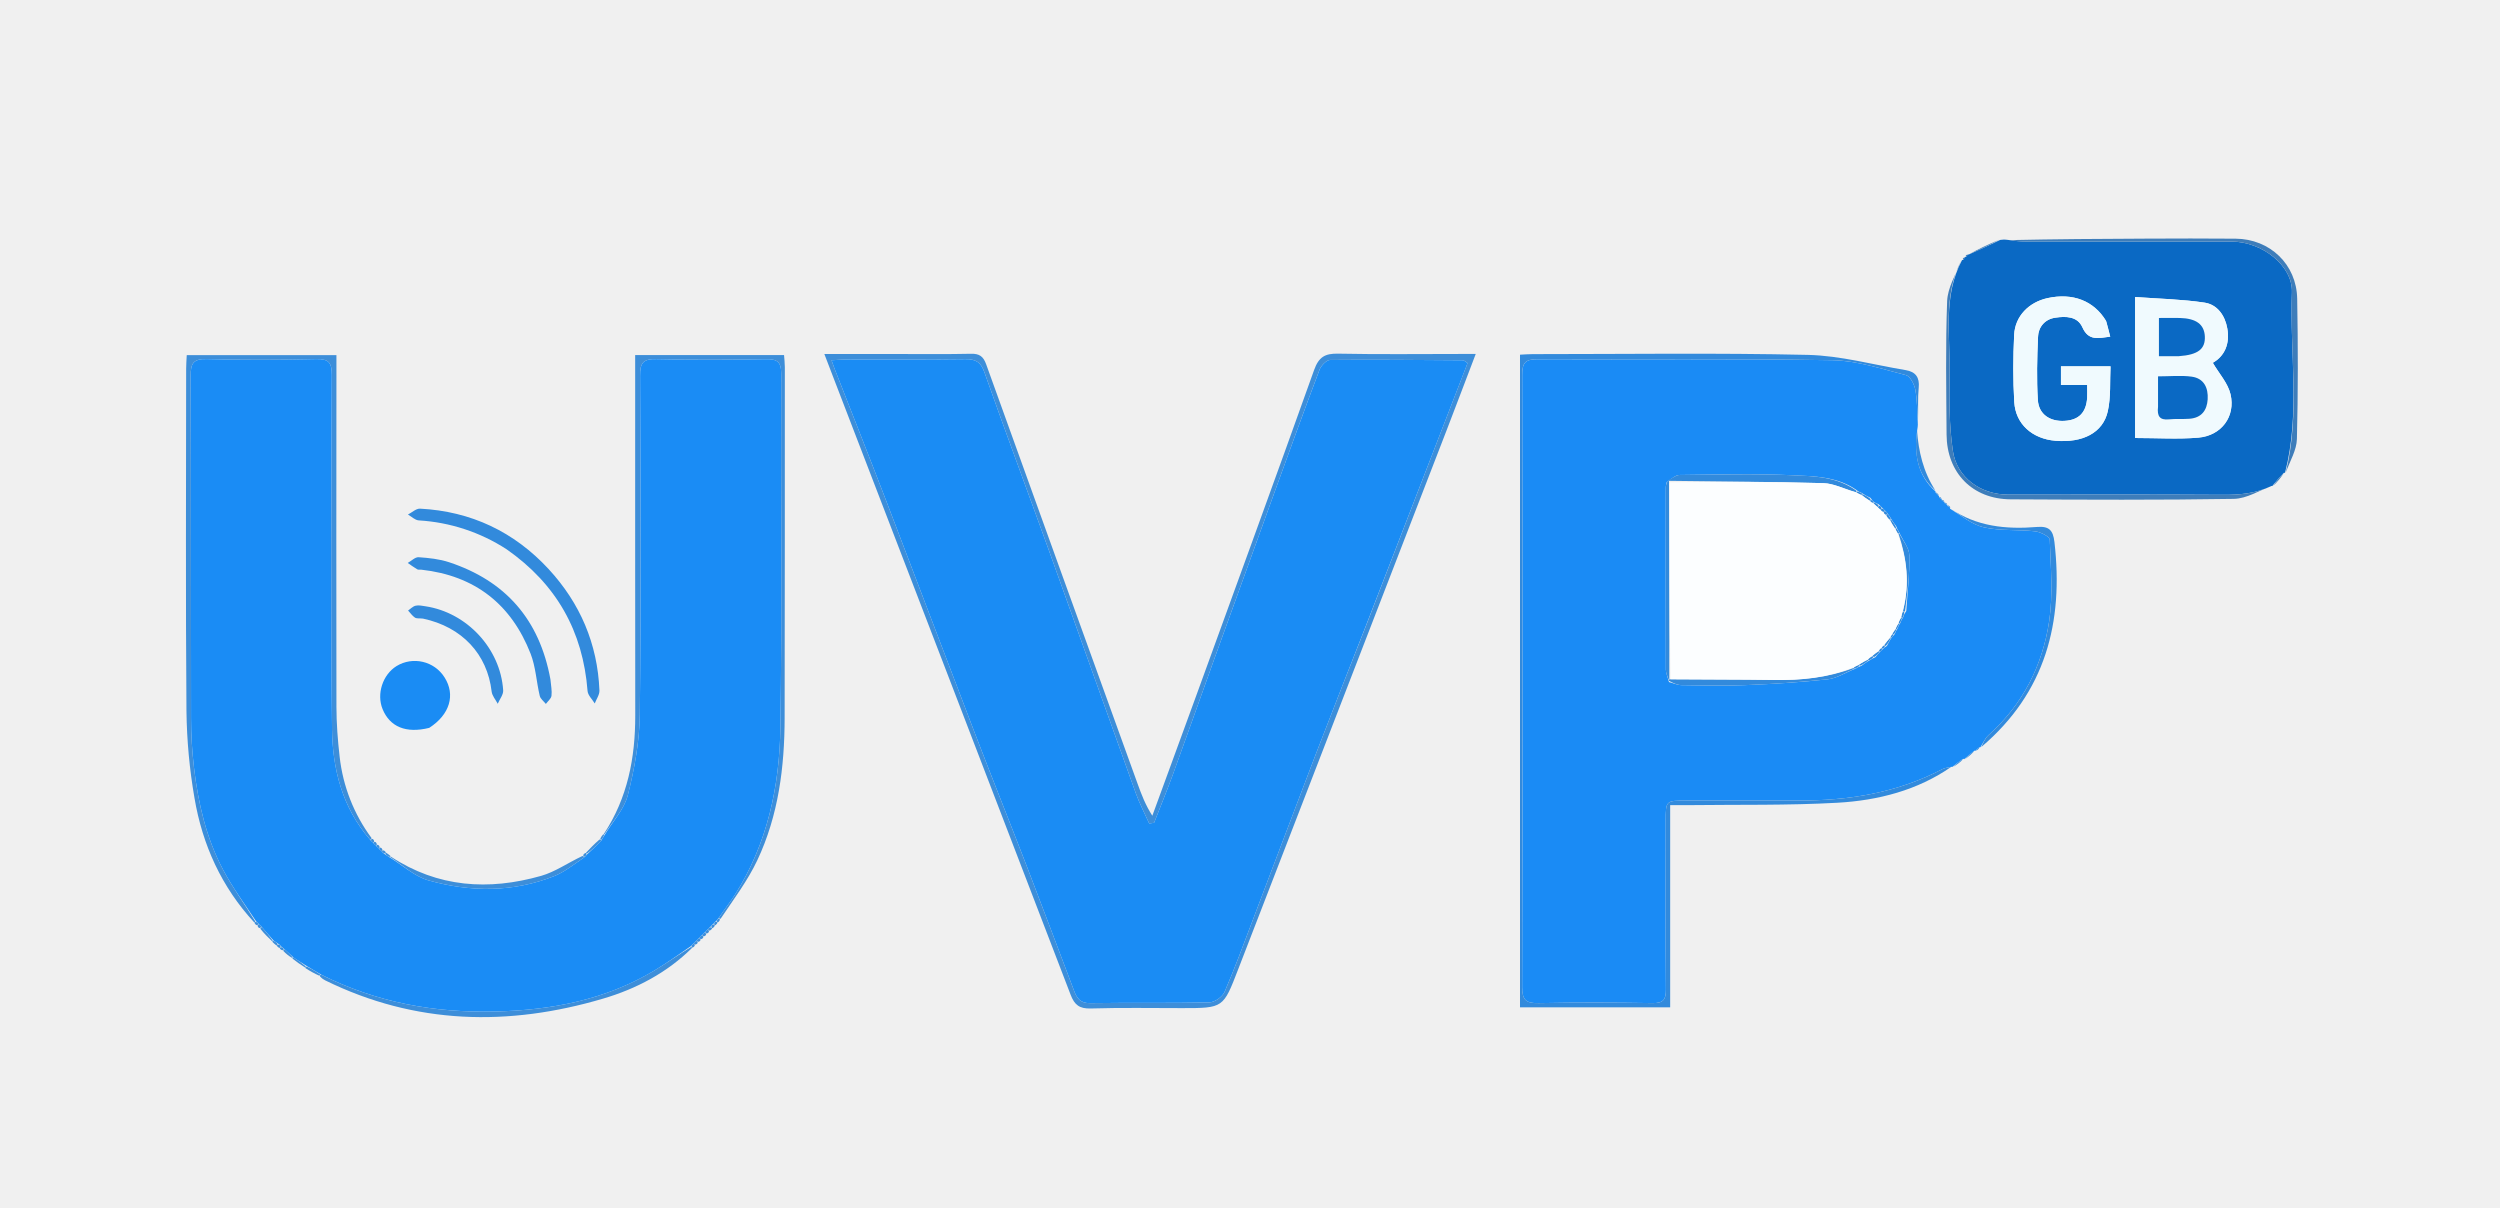
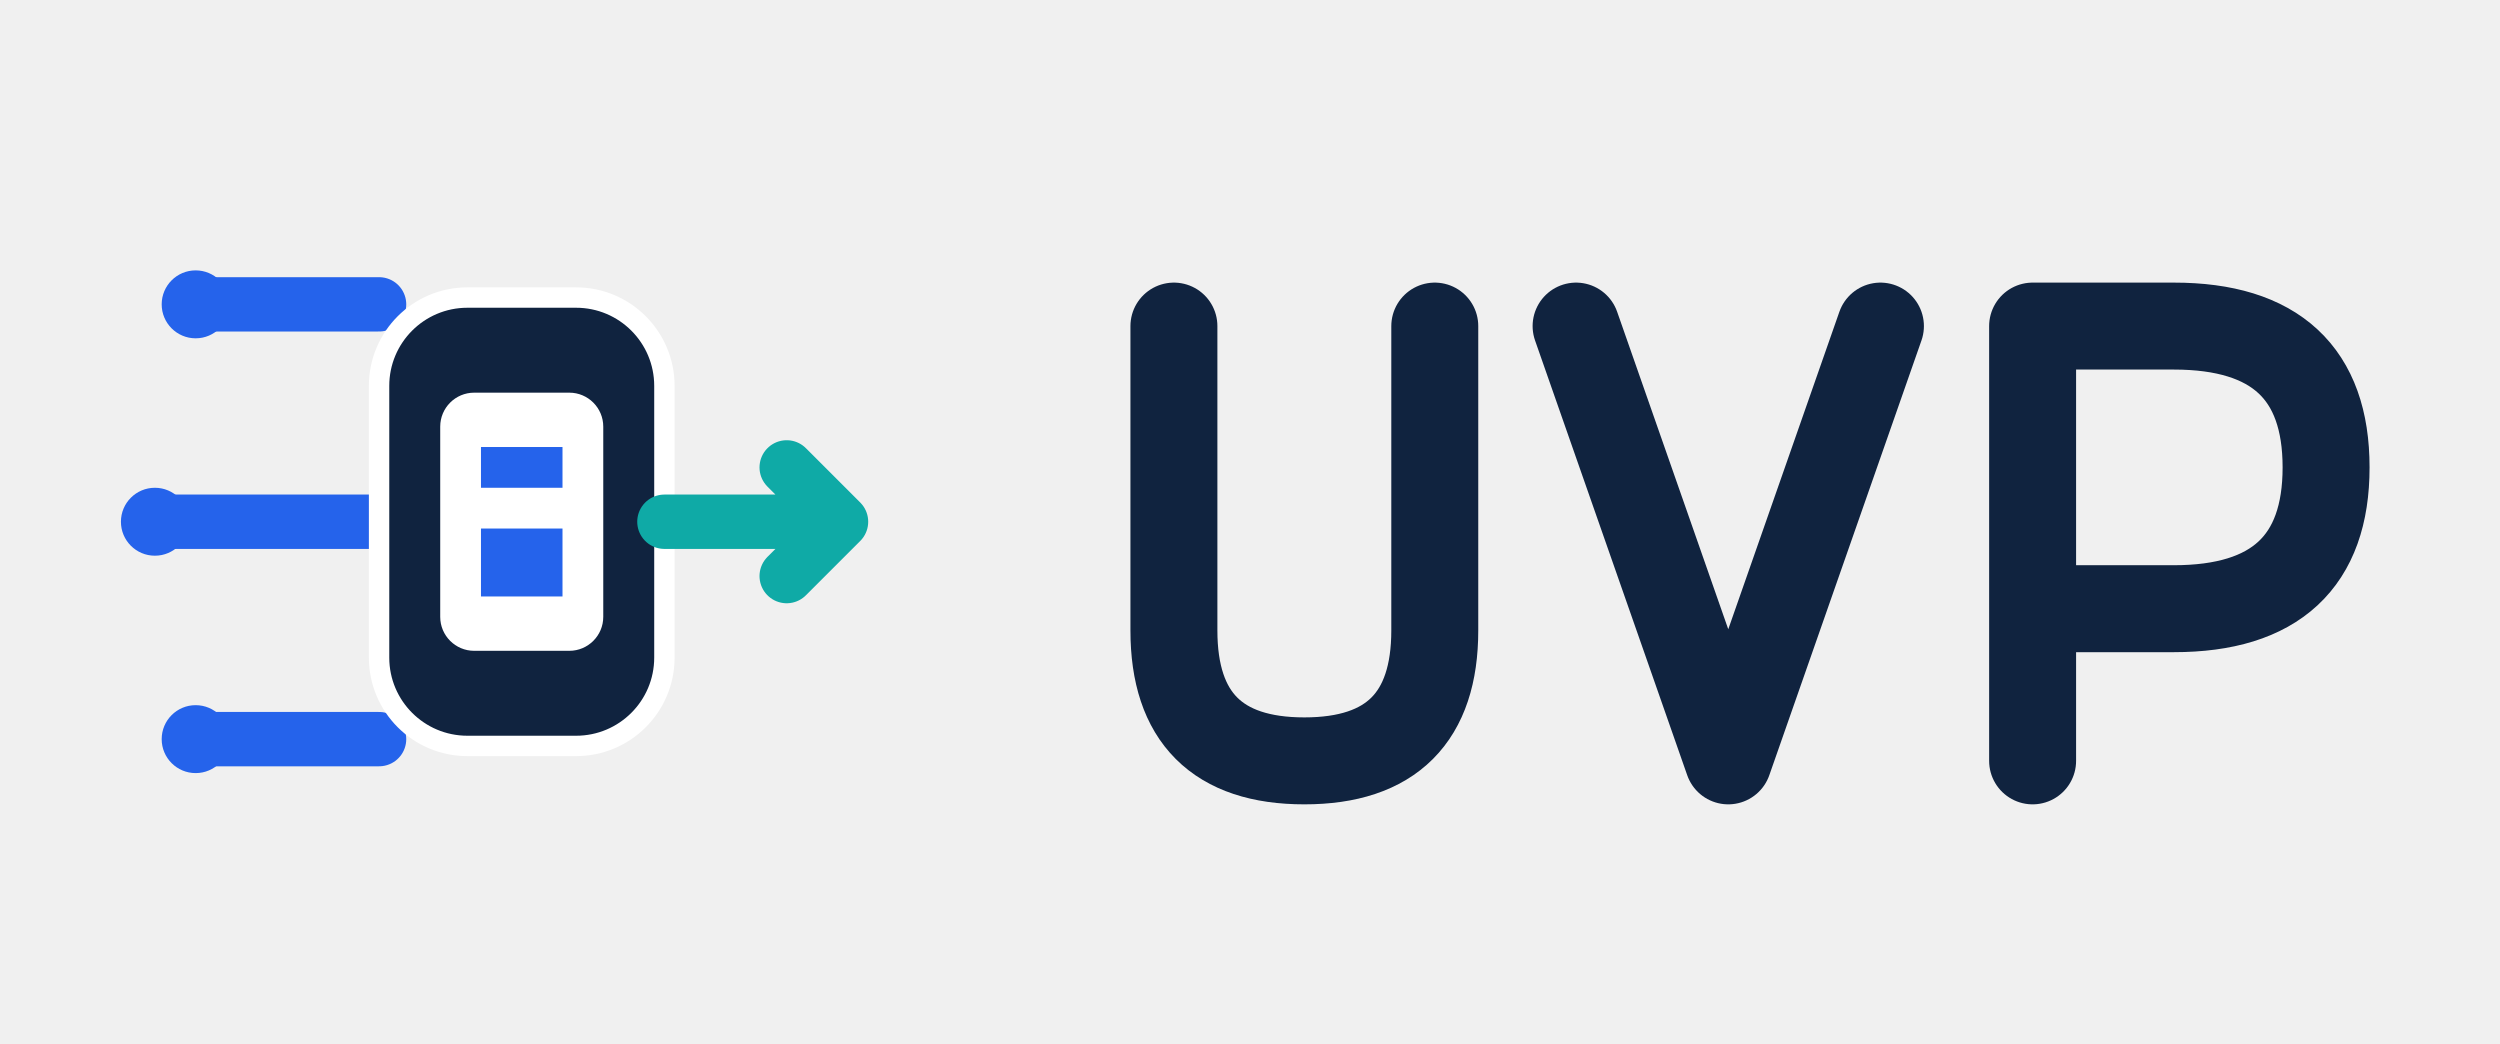
- <svg xmlns="http://www.w3.org/2000/svg" xml:space="preserve" viewBox="110 270 890 430">
-   <path fill="#1a8bf5" d="M792.71 419.97c.05.77.1 1.54-.16 3.01-1.19 8.81.07 16.24 6.52 22 0 0-.07.01-.04.31.46.68.9 1.05 1.35 1.43 0 0-.12.08-.1.31.37.4.7.56 1.03.72 0 0-.12.08-.07.3.4.4.73.55 1.06.7 0 0-.12.08-.06.31.4.38.73.54 1.06.7 0 0-.12.06-.06.3.4.36.75.5 1.1.63 0 0-.22.13-.12.4 4.07 2.48 7.8 5.7 12.06 6.65 5.88 1.32 12.17.73 18.23 1.42 1.9.21 5.16 1.87 5.2 2.96.34 9.7 1.22 19.6-.22 29.1-2.38 15.74-9.39 29.58-21.53 40.43-1.28 1.14-1.98 2.9-2.95 4.38 0 0-.01-.03-.32-.01-.7.45-1.08.88-1.47 1.3 0 0-.06-.11-.34-.08-1.42 1.04-2.55 2.06-3.68 3.07 0 0-.06-.17-.34-.17a41 41 0 0 0-3.85 2.9s0-.04-.37-.05c-1.32.27-2.34.4-3.2.84-16.12 8.46-33.47 11.23-51.44 11.17-13.16-.04-26.32 0-39.48 0-7.53 0-7.53 0-7.53 7.3 0 20-.09 39.98.07 59.97.03 3.7-1.02 4.88-4.79 4.83-13.49-.21-26.98-.26-40.47.01-4.48.1-5.92-1.03-5.91-5.75q.23-108.94.02-217.87c-.01-4.38 1.1-5.63 5.55-5.6 34.97.18 69.96-.25 104.93.35 8.76.15 17.52 3.12 26.15 5.31 1.48.38 2.93 3.23 3.3 5.14.7 3.68.63 7.52.87 11.28m-12.2 80.9c.25-.22.44-.47 1.24-.93.46-.94.93-1.88 1.78-3.1.24-.2.42-.46 1-1.12.2-.54.4-1.08 1.03-2.01.19-.54.38-1.08 1-2 .19-.54.37-1.08.99-2.02.16-.55.33-1.1 1.08-2.16.43-6.63 1.26-13.26 1.1-19.87-.06-2.63-2.33-5.2-3.71-8.35a9 9 0 0 1-1-2.02c-.62-.81-1.25-1.62-2-2.99-.33-.45-.65-.9-1.21-1.77-.2-.27-.45-.46-1-1-.2-.26-.45-.45-1-1-.2-.26-.46-.45-1.1-1.05-.53-.2-1.07-.4-1.87-1-.2-.24-.45-.43-.9-1.22a21 21 0 0 1-3.23-1.8c-.53-.2-1.06-.4-2-1.17-6.8-4.62-14.8-4.76-22.4-5.1-13.46-.62-26.95-.24-40.43-.1-1.32.02-2.63 1.22-4.5 2.5-.14.64-.37 1.28-.37 1.93q-.05 32.4.02 64.8c0 1.24.6 2.48 1.13 4.5 1.51.38 3.01 1.08 4.53 1.1 7.46.12 14.94.31 22.4 0 9.88-.41 19.77-1 29.6-2.08 3.23-.36 6.28-2.44 9.98-3.84.47-.3.94-.6 2.03-.99.82-.62 1.63-1.24 3-1.99.45-.32.9-.64 1.97-1.07.48-.62.96-1.24 1.83-2.11.25-.2.45-.44 1-.98" />
-   <path fill="#0a69c4" d="M822.07 355.41c.73-.1 1.46-.2 2.89.01 2.51.4 4.33.56 6.15.56 24.44.01 48.89-.02 73.33.02 10.91.03 21.83 8.63 21.48 18.07-.82 21.42 3.06 43.03-2.46 64.26 0 0-.12-.04-.44 0a61 61 0 0 0-4.04 4.66s.02.01-.36.03c-5.72 2.72-11.39 3.18-17.3 3.14-25.49-.18-50.97-.07-76.45-.08-9.72 0-18.25-6.04-19.65-15.6-1.33-8.97-1.3-18.21-1.14-27.32.24-13.63-2.47-27.64 4.4-40.57 0 0 .1-.05.38-.04.36-.3.43-.6.5-.91 0 0 .12-.15.45-.13.43-.28.53-.58.62-.88 0 0 .1-.04.5-.05 3.98-1.73 7.56-3.45 11.14-5.17m48.02 57.08v13.44c7.96 0 15.3.5 22.53-.13 8.19-.7 13.33-7.55 11.44-15.48-.94-3.94-4.08-7.36-6.3-11.16 4.23-2.42 6.13-6.76 5.16-12.23-.81-4.63-3.55-8.5-8.08-9.19-8.07-1.22-16.3-1.38-24.75-2zm-10.38-28.37c-4.29-7.06-11.79-9.94-20.76-8-6.64 1.45-11.59 6.41-11.91 13.07-.4 7.97-.45 16 .04 23.97.48 7.86 6.45 13.06 14.63 13.75 9.72.82 16.95-2.82 18.66-10.49 1.16-5.17.71-10.71.98-16H843.7v6.64h9.34c0 1.81.06 3.12-.01 4.43-.3 5.34-2.92 8.04-8.02 8.34-5.2.31-9.21-2.32-9.53-7.4-.46-7.46-.27-14.98.06-22.45a6.9 6.9 0 0 1 6.16-6.88c3.76-.58 7.88-.5 9.63 3.42 2.2 4.96 5.7 3.86 9.91 3.33-.46-1.85-.85-3.42-1.53-5.73" />
-   <path fill="#3d8ed9" d="M535.86 517.65c14.1-38.87 28.2-77.33 41.95-115.9 1.66-4.66 3.88-5.95 8.56-5.85 14.5.3 29 .11 43.5.11h5.49c-3.64 9.54-6.97 18.38-10.37 27.19-24.74 63.98-49.51 127.94-74.22 191.93-5.3 13.72-5.2 13.76-19.95 13.76-10.83 0-21.67-.2-32.5.13-4.05.12-5.8-1.26-7.2-4.94-28-73.07-56.13-146.09-84.22-219.11l-3.43-8.94h26.7c8.5 0 17 .1 25.5-.09 2.98-.07 4.38.9 5.4 3.74 17.92 49.83 35.94 99.62 53.94 149.41 1.35 3.73 2.74 7.45 5.22 11.31 5.17-14.13 10.34-28.25 15.63-42.75m60.99-26.3 35.6-92.1c-1.2-.81-1.35-.98-1.48-.98-15.82-.1-31.63-.29-47.44-.13-1.31.01-3.24 2.04-3.8 3.54-5.4 14.25-10.57 28.58-15.77 42.9q-11 30.37-21.95 60.77c-4.82 13.4-9.54 26.83-14.4 40.21-2.13 5.83-4.5 11.57-6.75 17.35l-1.74.27c-1.6-3.6-3.45-7.11-4.78-10.8-10.38-28.87-20.62-57.78-31-86.63-7.57-21.06-15.42-42.02-22.85-63.12-1.3-3.7-3.05-4.8-6.79-4.74-14.16.2-28.32.07-42.48.09-1.58 0-3.15.17-5.2.28.48 1.35.73 2.1 1.02 2.84 6.26 16.02 12.62 32 18.78 48.07 10.51 27.37 20.85 54.82 31.36 82.2 6.11 15.93 12.48 31.77 18.62 47.7 5.6 14.51 11.04 29.1 16.57 43.64.98 2.58 2.16 4.46 5.67 4.41 14.15-.22 28.32.05 42.47-.26 1.88-.04 4.65-1.97 5.42-3.72 3.62-8.3 6.72-16.84 9.95-25.32 7.55-19.82 15.01-39.68 22.6-59.48 5.94-15.46 12.02-30.86 18.37-46.98" />
-   <path fill="#328adc" d="M792.81 419.52c-.34-3.31-.26-7.15-.97-10.83-.37-1.91-1.82-4.76-3.3-5.14-8.63-2.19-17.4-5.16-26.15-5.31-34.97-.6-69.96-.17-104.93-.36-4.46-.02-5.56 1.23-5.55 5.6q.2 108.94-.02 217.88c-.01 4.72 1.43 5.84 5.9 5.75 13.5-.27 27-.22 40.48-.01 3.77.05 4.82-1.13 4.8-4.83-.17-19.99-.09-39.98-.08-59.97 0-7.3 0-7.3 7.53-7.3 13.16 0 26.32-.04 39.48 0 17.97.06 35.32-2.71 51.44-11.17.86-.44 1.88-.57 3.21-.83-12 8.34-26.04 11.97-40.57 12.78-17.62.98-35.3.63-52.95.85-1.97.03-3.93 0-6.55 0v71.98h-53.46V396.27c1.57-.08 3.04-.2 4.5-.2 32.67 0 65.34-.48 97.98.27 11.65.27 23.24 3.5 34.86 5.43 3.5.59 4.98 2.57 4.6 6.3-.37 3.63-.12 7.32-.25 11.45" />
-   <path fill="#3d8ed9" d="M200.56 598.44c-11.67-12.6-18.5-27.66-21.33-44.38a195 195 0 0 1-2.85-30.8c-.32-40.65-.13-81.32-.11-121.99 0-1.47.12-2.95.21-4.85h53.29v6.1c-.02 39.67-.08 79.34 0 119 .01 5.98.46 11.99 1.15 17.94a59.7 59.7 0 0 0 11.33 28.86c0 .43-.26.7-.56.53-9.92-11.48-13.33-25.2-13.5-39.4-.47-41.98-.23-83.98-.07-125.97.02-4.36-1.07-5.73-5.55-5.62-12.99.3-26 .34-38.99-.01-4.84-.14-5.71 1.58-5.7 5.97.15 40.66.05 81.32.14 121.98 0 5.79.36 11.61 1.03 17.36 1.49 12.7 4.34 25.12 10.37 36.48 3.38 6.37 7.71 12.23 11.5 18.45zm124.37-31.5c8.5-12.83 11.24-27.16 11.22-42.27-.05-40.65-.03-81.3-.03-121.94v-6.32h53c.1 1.37.28 2.81.28 4.26q.02 62.47-.07 124.93c-.03 17.48-2.2 34.67-9.71 50.62-3.44 7.3-8.42 13.88-13.09 20.86-.39.06-.6-.14-.53-.48 1.9-2.88 3.89-5.33 5.57-7.97 11.6-18.18 15.93-38.6 16.25-59.61.63-41.98.12-83.98.29-125.97.01-4.38-1.54-5.23-5.49-5.16-12.99.21-26 .3-38.98-.04-4.74-.12-5.79 1.42-5.77 5.91.17 40.16.36 80.32-.09 120.47-.1 9.64-1.88 19.42-4.25 28.8-1.3 5.1-5.46 9.47-8.4 14.1z" />
-   <path fill="#328adc" d="M290.33 465.53a64.5 64.5 0 0 0-31.27-10.27c-1.32-.09-2.56-1.36-3.83-2.08 1.43-.74 2.9-2.16 4.3-2.1 18.14.94 33.49 8.22 45.76 21.49 11.22 12.14 17.44 26.62 18.11 43.25.06 1.52-1.09 3.08-1.67 4.61-.89-1.48-2.44-2.9-2.56-4.45-1.64-21.26-11.06-38.02-28.84-50.45" />
-   <path fill="#1a8cf4" d="M262.77 529.13c-8.25 2.04-13.98-.38-16.57-6.68-2.2-5.4.02-12.26 4.97-15.33a12.5 12.5 0 0 1 17.08 4.02c3.95 6.2 1.93 13.26-5.48 18" />
-   <path fill="#328adc" d="M305.95 511.83c.2 2.24.6 4.1.38 5.87-.14 1.04-1.3 1.93-2 2.9-.76-.95-1.93-1.8-2.18-2.87-1.19-4.99-1.42-10.3-3.26-15.02-6.9-17.64-19.87-27.8-38.89-29.9-.5-.05-1.09.1-1.47-.14-1.17-.68-2.26-1.5-3.38-2.26 1.3-.72 2.64-2.12 3.88-2.04 3.63.25 7.37.64 10.8 1.77 20.1 6.62 32.22 20.37 36.12 41.7" />
-   <path fill="#3e7dba" d="M808.2 362.76c-6.59 12.76-3.88 26.77-4.12 40.4-.16 9.1-.19 18.35 1.14 27.32 1.4 9.56 9.93 15.6 19.65 15.6 25.48 0 50.96-.1 76.44.08 5.92.04 11.59-.42 17.3-3.15-4.2 1.58-8.76 4.5-13.37 4.59-26.48.44-52.98.3-79.47.16-13.56-.07-22.7-9.41-22.79-23.06-.1-15.83-.4-31.67.2-47.47.18-4.82 3.08-9.54 5.02-14.47" />
-   <path fill="#3d8ed9" d="M356.41 607.42c-8.94 8.87-19.88 14.6-31.7 18.09-33.7 9.96-66.88 9.27-98.97-6.51-.6-.3-1.14-.68-1.82-1.4-.11-.38.12-.65.47-.6 19.7 9.9 40.27 13.61 61.87 13.1 20.02-.48 39.12-4.12 56.52-14.5 4.51-2.68 8.8-5.75 13.3-8.53z" />
-   <path fill="#3e7dba" d="M923.73 438.14c5.25-21.04 1.37-42.65 2.19-64.07.35-9.44-10.57-18.04-21.48-18.07-24.44-.04-48.89 0-73.33-.02-1.82 0-3.64-.17-5.78-.5 15.98-.35 32.29-.47 48.6-.53 10.66-.05 21.32-.08 31.97.02 12.18.11 21.68 9.12 21.9 21.35.3 16.65.32 33.31-.1 49.95-.1 3.92-2.4 7.8-3.97 11.87" />
-   <path fill="#328adc" d="M260.57 490.22c-1.23-.14-2.24.05-2.85-.35-.95-.63-1.64-1.66-2.44-2.52.89-.6 1.7-1.5 2.68-1.72 1.08-.26 2.32.03 3.47.2 14.73 2.2 26.73 15.02 27.7 29.91.11 1.55-1.26 3.2-1.94 4.8-.75-1.45-2-2.85-2.17-4.38-1.53-13.22-10.48-22.96-24.45-25.94m554.77 45.72c.64-1.39 1.34-3.15 2.62-4.29 12.14-10.85 19.15-24.7 21.53-40.43 1.44-9.5.56-19.4.22-29.1-.04-1.09-3.3-2.75-5.2-2.96-6.06-.7-12.35-.1-18.23-1.42-4.25-.95-8-4.17-11.98-6.74 9.27 6.46 19.91 7.5 30.88 6.6 4.29-.35 5.72 1.15 6.2 5.37 3.3 28.54-3.13 53.53-26.04 72.97" />
-   <path fill="#3d8ed9" d="M249.08 574.92c16.73 11.04 34.85 12.21 53.59 6.88 5-1.43 9.49-4.64 14.65-7.05.43 0 .7.27.53.57-3.63 2.43-6.89 5.14-10.63 6.61-14.66 5.79-29.8 5.7-44.72 1.48-4.94-1.4-9.15-5.4-13.63-8.28z" />
-   <path fill="#328adc" d="M799 444.62c-6.38-5.4-7.64-12.83-6.53-21.26.56 7.27 2.12 14.5 6.53 21.26" />
-   <path fill="#3e7dba" d="M821.7 355.35q-4.82 2.66-10.74 5.18 4.8-2.66 10.73-5.18" />
-   <path fill="#3d8ed9" d="M318.6 573.59c1.47-1.55 2.94-3.1 4.8-4.71.4-.06.64.15.59.49a42 42 0 0 1-5.07 4.55zm-111.7 31.52c-1.4-1.34-2.8-2.68-4.2-4.43 0-.4.3-.69.6-.54a52 52 0 0 1 3.82 4.74z" />
-   <path fill="#3e7dba" d="M919.3 442.91c.92-1.46 2.16-3 3.75-4.52a24 24 0 0 1-3.74 4.52" />
-   <path fill="#3d8ed9" d="M218.55 614.39a47 47 0 0 1-4.39-3.1q-.13-.53.35-.4a37 37 0 0 1 4.4 3.18zm5.14 2.97a34 34 0 0 1-4.94-2.71c-.2-.26.04-.47.5-.53a36 36 0 0 1 4.79 2.83z" />
-   <path fill="#328adc" d="M805.34 543c.85-.93 2.04-1.9 3.58-2.8-.85.97-2.05 1.86-3.58 2.8m4.19-2.75q1.2-1.44 3.41-3-1.2 1.44-3.4 3" />
-   <path fill="#3d8ed9" d="M213.98 611.02a14 14 0 0 1-3.1-2.47c-.04-.39.16-.6.49-.55 1.16.97 2 1.89 2.83 2.8zm-5.5-4.39c-.45-.34-.9-.67-1.46-1.27q-.17-.39.37-.4c.76.35 1.2.7 1.48 1.18z" />
-   <path fill="#328adc" d="M813.51 537.28q.14-.57 1.2-1.25-.14.59-1.2 1.25m-13.19-90.85q-.6-.12-1.27-1.17.58.13 1.27 1.17" />
-   <path fill="#3d8ed9" d="M247.44 573.57c.45.29.91.58 1.5 1.1q.19.38-.34.38a3.4 3.4 0 0 1-1.5-1.14zm76.24-4.85c.18-.57.47-1.04 1-1.64q.39-.2.37.32c-.34.77-.68 1.2-1.01 1.63zm39.88 31.79c-.2.27-.41.55-.95.8-.34-.02-.62-.32-.51-.54.3-.49.57-.68 1.02-.65zm-1.16.94c-.03.45-.23.7-.8.88-.33-.04-.61-.34-.5-.56.31-.49.57-.68.89-.78 0 0 .28.3.4.46" />
-   <path fill="#3d8ed9" d="M364.5 599.49a2 2 0 0 1-.75.89c-.2.13-.49-.13-.52-.48.17-.62.43-.81.88-.8z" />
-   <path fill="#3d8ed9" d="M365.44 598.44c-.1.31-.28.57-.74.92-.2.13-.46-.12-.48-.47.18-.6.43-.8.86-.8zm-162.91 1.96c-.44-.04-.67-.24-.83-.82.03-.33.31-.6.53-.48.48.31.67.57.78.9 0 0-.3.27-.48.4" />
-   <path fill="#328adc" d="M801.24 447.5c-.26.09-.6-.07-.93-.54q.4-.15.93.53" />
-   <path fill="#3d8ed9" d="M361.4 602.46c-.03.44-.23.7-.8.87-.33-.04-.61-.34-.5-.56.31-.49.57-.67.89-.78 0 0 .28.3.4.47m-.99 1c-.03.45-.23.7-.8.87-.33-.04-.61-.34-.5-.56.31-.49.57-.67.89-.78 0 0 .28.3.4.47m-.99 1c-.04.44-.24.67-.82.84-.33-.03-.6-.32-.49-.53.32-.49.58-.68.9-.78 0 0 .28.3.4.47" />
-   <path fill="#3d8ed9" d="M358.38 605.42c-.02.43-.22.67-.81.85-.33-.03-.6-.3-.48-.5.32-.49.57-.68.9-.79zm-148.86 2.08a2 2 0 0 1-.9-.69c-.14-.18.1-.51.47-.56.62.16.82.41.8.85zm147.84-1.12c-.03.43-.24.66-.73.94-.22.1-.45-.14-.44-.46.22-.59.48-.77.79-.88z" />
-   <path fill="#3d8ed9" d="M210.73 608.27c-.43.02-.7-.14-1.07-.57-.14-.2.1-.47.45-.49.61.18.8.43.93.74z" />
-   <path fill="#3e7dba" d="M809.18 361.71c.11.23.04.53-.3.79-.23-.33-.1-.55.3-.79m1.06-1.02c.1.24 0 .54-.36.76-.2-.35-.06-.56.36-.76" />
-   <path fill="#328adc" d="M804.25 450.43q-.4.2-.98-.44.4-.2.98.44m-1.02-.93q-.4.16-.96-.5.4-.18.96.5m-1-1q-.4.16-.96-.51.4-.17.96.5" />
-   <path fill="#3d8ed9" d="M201.58 599.38c-.42-.04-.65-.25-.92-.73-.1-.21.14-.45.47-.44.6.2.78.46.88.78zm40.82-30.75c.42.03.65.25.8.85-.01.33-.23.55-.44.43-.48-.32-.66-.58-.77-.9z" />
-   <path fill="#3d8ed9" d="M243.3 569.7c.42 0 .67.2.85.82 0 .33-.2.52-.4.4-.48-.32-.67-.58-.78-.9z" />
-   <path fill="#3d8ed9" d="M244.25 570.75c.42-.01.69.17.9.77 0 .33-.2.53-.4.4a2 2 0 0 1-.8-.88z" />
-   <path fill="#3d8ed9" d="M245.24 571.75c.43-.01.7.17.91.77 0 .32-.2.52-.4.4a2 2 0 0 1-.8-.87zm1.02.99c.42-.02.7.15 1.05.62.13.2-.1.44-.43.44-.6-.2-.8-.45-.92-.76zm71.37 1.86c.03-.42.25-.65.75-.92.21-.1.43.13.42.45-.2.6-.47.78-.79.89zm48.62 22.64c.02.43-.15.71-.6 1.07-.21.13-.45-.1-.46-.44.2-.6.44-.8.74-.93z" />
-   <path fill="#328adc" d="M703.94 440.97c1.31-.66 2.62-1.86 3.94-1.88 13.48-.14 26.97-.52 40.42.1 7.62.34 15.61.48 22.54 5.48q.18.56-.4.5c-4.02-1.14-7.66-3.06-11.34-3.17-18.28-.52-36.56-.55-54.92-.83zm66.16 67.13c-3.13 1.3-6.18 3.38-9.42 3.74a443 443 0 0 1-29.6 2.08c-7.45.31-14.93.12-22.4 0-1.5-.02-3-.72-4.55-1.57-.03-.46.14-.6.58-.53 12.55.13 24.66.04 36.77.25 9.7.16 19.19-.77 28.37-4.26z" />
-   <path fill="#328adc" d="M704.02 511.96c-.4-1.16-.99-2.4-1-3.63q-.06-32.4-.01-64.81c0-.65.23-1.3.64-2.25q.41-.44.56.35c.1 23.72.07 46.92.06 70.12zm82.12-52.09c1.26 2.6 3.53 5.16 3.59 7.79.16 6.6-.67 13.24-1.55 20-.44.14-.74-.09-.67-.5 2.38-9.47 1.34-18.3-1.62-27.08zm-13.07-13.96c.95.45 1.9.9 2.86 1.76q0 .64-.46.51a16 16 0 0 1-2.64-1.98zm10.07 51.21c-.46.94-.93 1.88-1.8 2.82q-.61 0-.49-.45c.76-1.04 1.42-1.8 2.13-2.5zm.01-42.26c.62.81 1.25 1.62 1.83 2.8q-.06.6-.46.35a15 15 0 0 1-1.62-2.93zm-8.01 50.29c-.81.62-1.62 1.24-2.82 1.81-.4-.04-.55-.23-.36-.48 1.1-.7 2-1.17 2.98-1.56zm3.96-3.06a7 7 0 0 1-1.86 1.79c-.43-.07-.67-.31-.51-.56.8-.68 1.43-1.11 2.14-1.47z" />
-   <path fill="#328adc" d="M772 507.01c-.4.4-.86.7-1.62 1.04-.28.06-.44-.14-.34-.46.65-.5 1.2-.68 1.73-.86zm5.11-58.14a4 4 0 0 1 1.64 1c.04.38-.22.69-.47.55a7 7 0 0 1-1.34-1.36zm-.18 55.07c-.33.44-.78.76-1.51 1.15q-.43.08-.34-.4c.54-.59 1.02-.85 1.49-1.12zm8.2-9.84c-.2.54-.4 1.08-.92 1.72-.32.09-.51-.08-.45-.36.41-.7.75-1.14 1.16-1.52zm1-2c-.2.53-.38 1.07-.79 1.8-.21.2-.35.09-.38-.25.29-.81.6-1.28.98-1.7z" />
-   <path fill="#328adc" d="M787.11 490.08a10 10 0 0 1-.76 1.82q-.33.29-.4-.24a4.4 4.4 0 0 1 .92-1.76z" />
-   <path fill="#328adc" d="M787.9 487.92a4 4 0 0 1-.57 1.97c-.22.2-.38.07-.45-.3.14-.9.35-1.46.56-2.02zm-16.85-42.97c.6.12 1.13.31 1.84.74.18.22.02.41-.34.45a6 6 0 0 1-1.73-.92zm13.98 13.03c.39.4.69.87 1.05 1.61.06.28-.1.42-.42.31-.5-.64-.7-1.18-.88-1.71zm-2.99-5.03c.33.45.65.9 1.04 1.63.07.28-.1.43-.42.37a2.8 2.8 0 0 1-1.11-1.56zm-6.03-4.95c.38.05.63.24.97.67q.18.32-.28.32c-.62-.14-.83-.39-.93-.73z" />
-   <path fill="#328adc" d="M781.05 451.95c.3.12.56.31.87.8.12.2-.2.5-.55.5-.56-.23-.73-.48-.71-.9zm-2.13-1.85c.43-.02.7.17.88.77-.01.34-.28.6-.48.5-.45-.3-.65-.54-.8-.81zm5.06 45.9c-.03.38-.21.63-.65.98q-.3.2-.3-.24c.22-.53.44-.76.67-1zm-2.97 4.03c-.06.37-.25.62-.79.87-.28.04-.44-.12-.35-.35.29-.51.55-.7.89-.77zm-.99 1c-.07.37-.27.6-.71.93-.2.13-.36-.03-.35-.34.21-.6.48-.77.82-.84zm-.1-49.95c.44 0 .69.2 1 .66.13.2-.13.47-.47.48-.6-.2-.79-.45-.93-.74z" />
-   <path fill="#f0fafe" d="M870.1 412v-36.27c8.44.63 16.67.79 24.74 2.01 4.53.69 7.27 4.56 8.08 9.19.97 5.47-.93 9.81-5.17 12.23 2.23 3.8 5.37 7.22 6.31 11.16 1.89 7.93-3.25 14.78-11.44 15.48-7.24.62-14.57.13-22.53.13zm8.17 3.3c-.4 2.93.67 4.31 3.83 4 2.47-.25 4.98-.01 7.45-.22 4.16-.35 6.15-2.94 6.4-6.91.25-4.14-1.37-7.45-5.66-8.06-3.81-.53-7.76-.1-12.02-.1zm7.91-18.49c6.38-.49 8.97-2.58 8.75-7.06-.22-4.25-3.07-6.37-8.89-6.53-2.43-.06-4.86 0-7.45 0v13.6zm-26.32-12.31c.53 1.93.92 3.5 1.38 5.35-4.2.53-7.7 1.63-9.91-3.33-1.75-3.92-5.87-4-9.63-3.42-3.8.59-6 3.28-6.16 6.88-.33 7.47-.52 14.99-.06 22.44.32 5.1 4.33 7.72 9.53 7.41 5.1-.3 7.72-3 8.02-8.34.07-1.3 0-2.62 0-4.43h-9.33v-6.64h17.65c-.27 5.29.18 10.83-.98 16-1.71 7.67-8.94 11.3-18.66 10.49-8.18-.7-14.15-5.89-14.63-13.75-.49-7.97-.43-16-.04-23.97.32-6.66 5.27-11.62 11.9-13.06 8.98-1.95 16.48.93 20.92 8.36" />
-   <path fill="#1a8cf4" d="M596.68 491.7c-6.18 15.78-12.26 31.18-18.2 46.64-7.59 19.8-15.05 39.66-22.6 59.48-3.23 8.48-6.33 17.01-9.95 25.32-.77 1.75-3.54 3.68-5.42 3.72-14.15.31-28.32.04-42.47.26-3.5.05-4.69-1.83-5.67-4.41-5.53-14.55-10.97-29.13-16.57-43.65-6.14-15.92-12.5-31.76-18.62-47.7-10.51-27.37-20.85-54.82-31.36-82.2-6.16-16.05-12.52-32.04-18.78-48.06-.3-.74-.54-1.5-1.02-2.84 2.05-.11 3.62-.28 5.2-.28 14.16-.02 28.32.1 42.48-.1 3.74-.04 5.48 1.04 6.79 4.75 7.43 21.1 15.28 42.06 22.85 63.12 10.38 28.85 20.62 57.76 31 86.62 1.33 3.7 3.17 7.2 4.78 10.8l1.74-.26c2.26-5.78 4.62-11.52 6.74-17.35 4.87-13.38 9.59-26.81 14.41-40.2q10.94-30.4 21.95-60.77c5.2-14.33 10.38-28.66 15.77-42.9.56-1.5 2.49-3.54 3.8-3.55 15.81-.16 31.62.02 47.44.13.13 0 .27.17 1.49.99Q614.78 445 596.68 491.7" />
-   <path fill="#1a8cf5" d="M366 596.6c-.37.48-.62.68-.92 1.15-.43.34-.68.53-.99 1.01-.43.33-.69.52-1 1-.42.33-.68.52-1 1.01-.42.32-.68.51-1 1-.42.33-.68.51-1 1-.42.33-.68.51-1 1-.42.32-.68.51-1 1a3.4 3.4 0 0 0-1 1c-.42.32-.68.5-1 .97-4.52 3.1-8.8 6.18-13.3 8.87-17.4 10.37-36.5 14.01-56.53 14.49-21.6.51-42.17-3.2-61.87-13.1-1.8-1.02-3.25-1.98-5.03-2.99-1.73-1.04-3.13-2.03-4.85-3.11-1.15-1.01-1.98-1.93-3.14-2.9-.45-.36-.65-.61-1.13-.92a4 4 0 0 0-1.01-.98c-.65-.45-1.08-.79-1.77-1.2-1.47-1.6-2.67-3.1-4.16-4.76-.4-.47-.59-.73-1.07-1.04-.32-.43-.5-.69-.98-1.01-4.12-6.22-8.45-12.08-11.83-18.45-6.03-11.36-8.88-23.78-10.37-36.48a152 152 0 0 1-1.03-17.36c-.09-40.66.01-81.32-.14-121.98-.01-4.39.86-6.1 5.7-5.97 13 .35 26 .31 39 0 4.47-.1 5.56 1.27 5.54 5.63-.16 42-.4 83.99.08 125.98.16 14.18 3.57 27.91 13.49 39.4.4.47.6.73 1.07 1.05.32.43.51.69.99 1.01.33.43.52.68 1 1 .33.43.52.69 1 1 .33.43.53.68 1.01 1 .65.44 1.08.78 1.78 1.2 4.81 2.89 9.02 6.88 13.96 8.29 14.92 4.22 30.06 4.3 44.72-1.48 3.74-1.47 7-4.18 10.63-6.61.48-.41.74-.6 1.06-1.07 1.75-1.66 3.39-3.1 5.08-4.88.38-.77.72-1.2 1.13-1.9 2.95-4.97 7.11-9.35 8.4-14.45 2.38-9.37 4.15-19.15 4.26-28.79.45-40.15.26-80.31.1-120.47-.03-4.49 1.02-6.03 5.76-5.9 12.99.32 26 .24 38.99.03 3.94-.07 5.5.78 5.48 5.16-.17 41.99.34 83.99-.29 125.97-.32 21.01-4.66 41.43-16.25 59.6-1.68 2.65-3.66 5.1-5.57 7.98" />
-   <path fill="#fcfeff" d="M779.32 451.36c.34.41.54.66 1 1 .32.4.5.66.89 1.03.49.6.8 1.05 1.36 1.63.73 1.03 1.21 1.92 1.95 3 .45.7.64 1.24 1.06 1.95 3.27 8.89 4.3 17.72 1.93 27.2-.28.96-.49 1.51-.7 2.36-.31.8-.6 1.29-.92 2.08-.33.76-.64 1.23-1 1.98-.38.73-.72 1.16-1.13 1.87-.29.52-.51.75-.78 1.23-.7 1-1.37 1.76-2.13 2.8-.43.37-.7.55-.98 1.06-.43.3-.7.48-.99 1-.72.66-1.36 1.1-2.15 1.77-.63.52-1.1.78-1.72 1.29-1.04.7-1.95 1.16-3.05 1.87-.73.43-1.27.61-2 1.02-9.3 3.8-18.77 4.73-28.48 4.57-12.1-.2-24.22-.12-36.77-.25-.43-23.28-.4-46.48-.42-70.13 18.25-.24 36.53-.2 54.8.31 3.7.1 7.33 2.03 11.36 3.17.83.37 1.29.69 2.03 1.06 1.08.66 1.9 1.27 3 1.95.4.42.6.67 1.17.88.62.45 1 .84 1.63 1.36.4.41.6.64 1.04.94" />
-   <path fill="#0a69c4" d="M878.26 414.81v-10.82c4.26 0 8.2-.42 12.02.11 4.3.61 5.9 3.92 5.65 8.06-.24 3.97-2.23 6.56-6.39 6.91-2.47.2-4.98-.03-7.45.22-3.16.31-4.23-1.07-3.83-4.48m7.47-18.01h-7.15v-13.6c2.6 0 5.02-.06 7.45 0 5.82.16 8.67 2.28 8.89 6.53.22 4.48-2.37 6.57-9.19 7.06" />
+ <svg xmlns="http://www.w3.org/2000/svg" viewBox="0 0 230 96" role="img" aria-label="UVP 统一视频接入平台" data-uvp-logo="unified-video-gateway">
+   <g transform="translate(8 8) scale(.625)">
+     <g fill="none" stroke-linecap="round" stroke-linejoin="round">
+       <path d="M16 32H43M10 64H43M16 96H43" stroke="#2563EB" stroke-width="8" />
+       <circle cx="16" cy="32" r="5" fill="#2563EB" stroke="none" />
+       <circle cx="10" cy="64" r="5" fill="#2563EB" stroke="none" />
+       <circle cx="16" cy="96" r="5" fill="#2563EB" stroke="none" />
+       <rect x="43" y="31" width="42" height="66" rx="13" fill="#10233F" stroke="#FFFFFF" stroke-width="3" />
+       <rect x="52" y="45" width="24" height="38" rx="5" fill="#FFFFFF" stroke="none" />
+       <path d="M58 53H70V59H58ZM58 65H70V75H58Z" fill="#2563EB" stroke="none" />
+       <path d="M85 64H111M103 56L111 64L103 72" stroke="#0FAAA6" stroke-width="8" />
+     </g>
+   </g>
+   <g fill="none" stroke="#10233F" stroke-width="8" stroke-linecap="round" stroke-linejoin="round">
+     <path d="M108 30V58Q108 70 120 70Q132 70 132 58V30" />
+     <path d="M145 30L159 70L173 30" />
+     <path d="M187 70V30H200Q214 30 214 43Q214 56 200 56H187" />
+   </g>
</svg>
